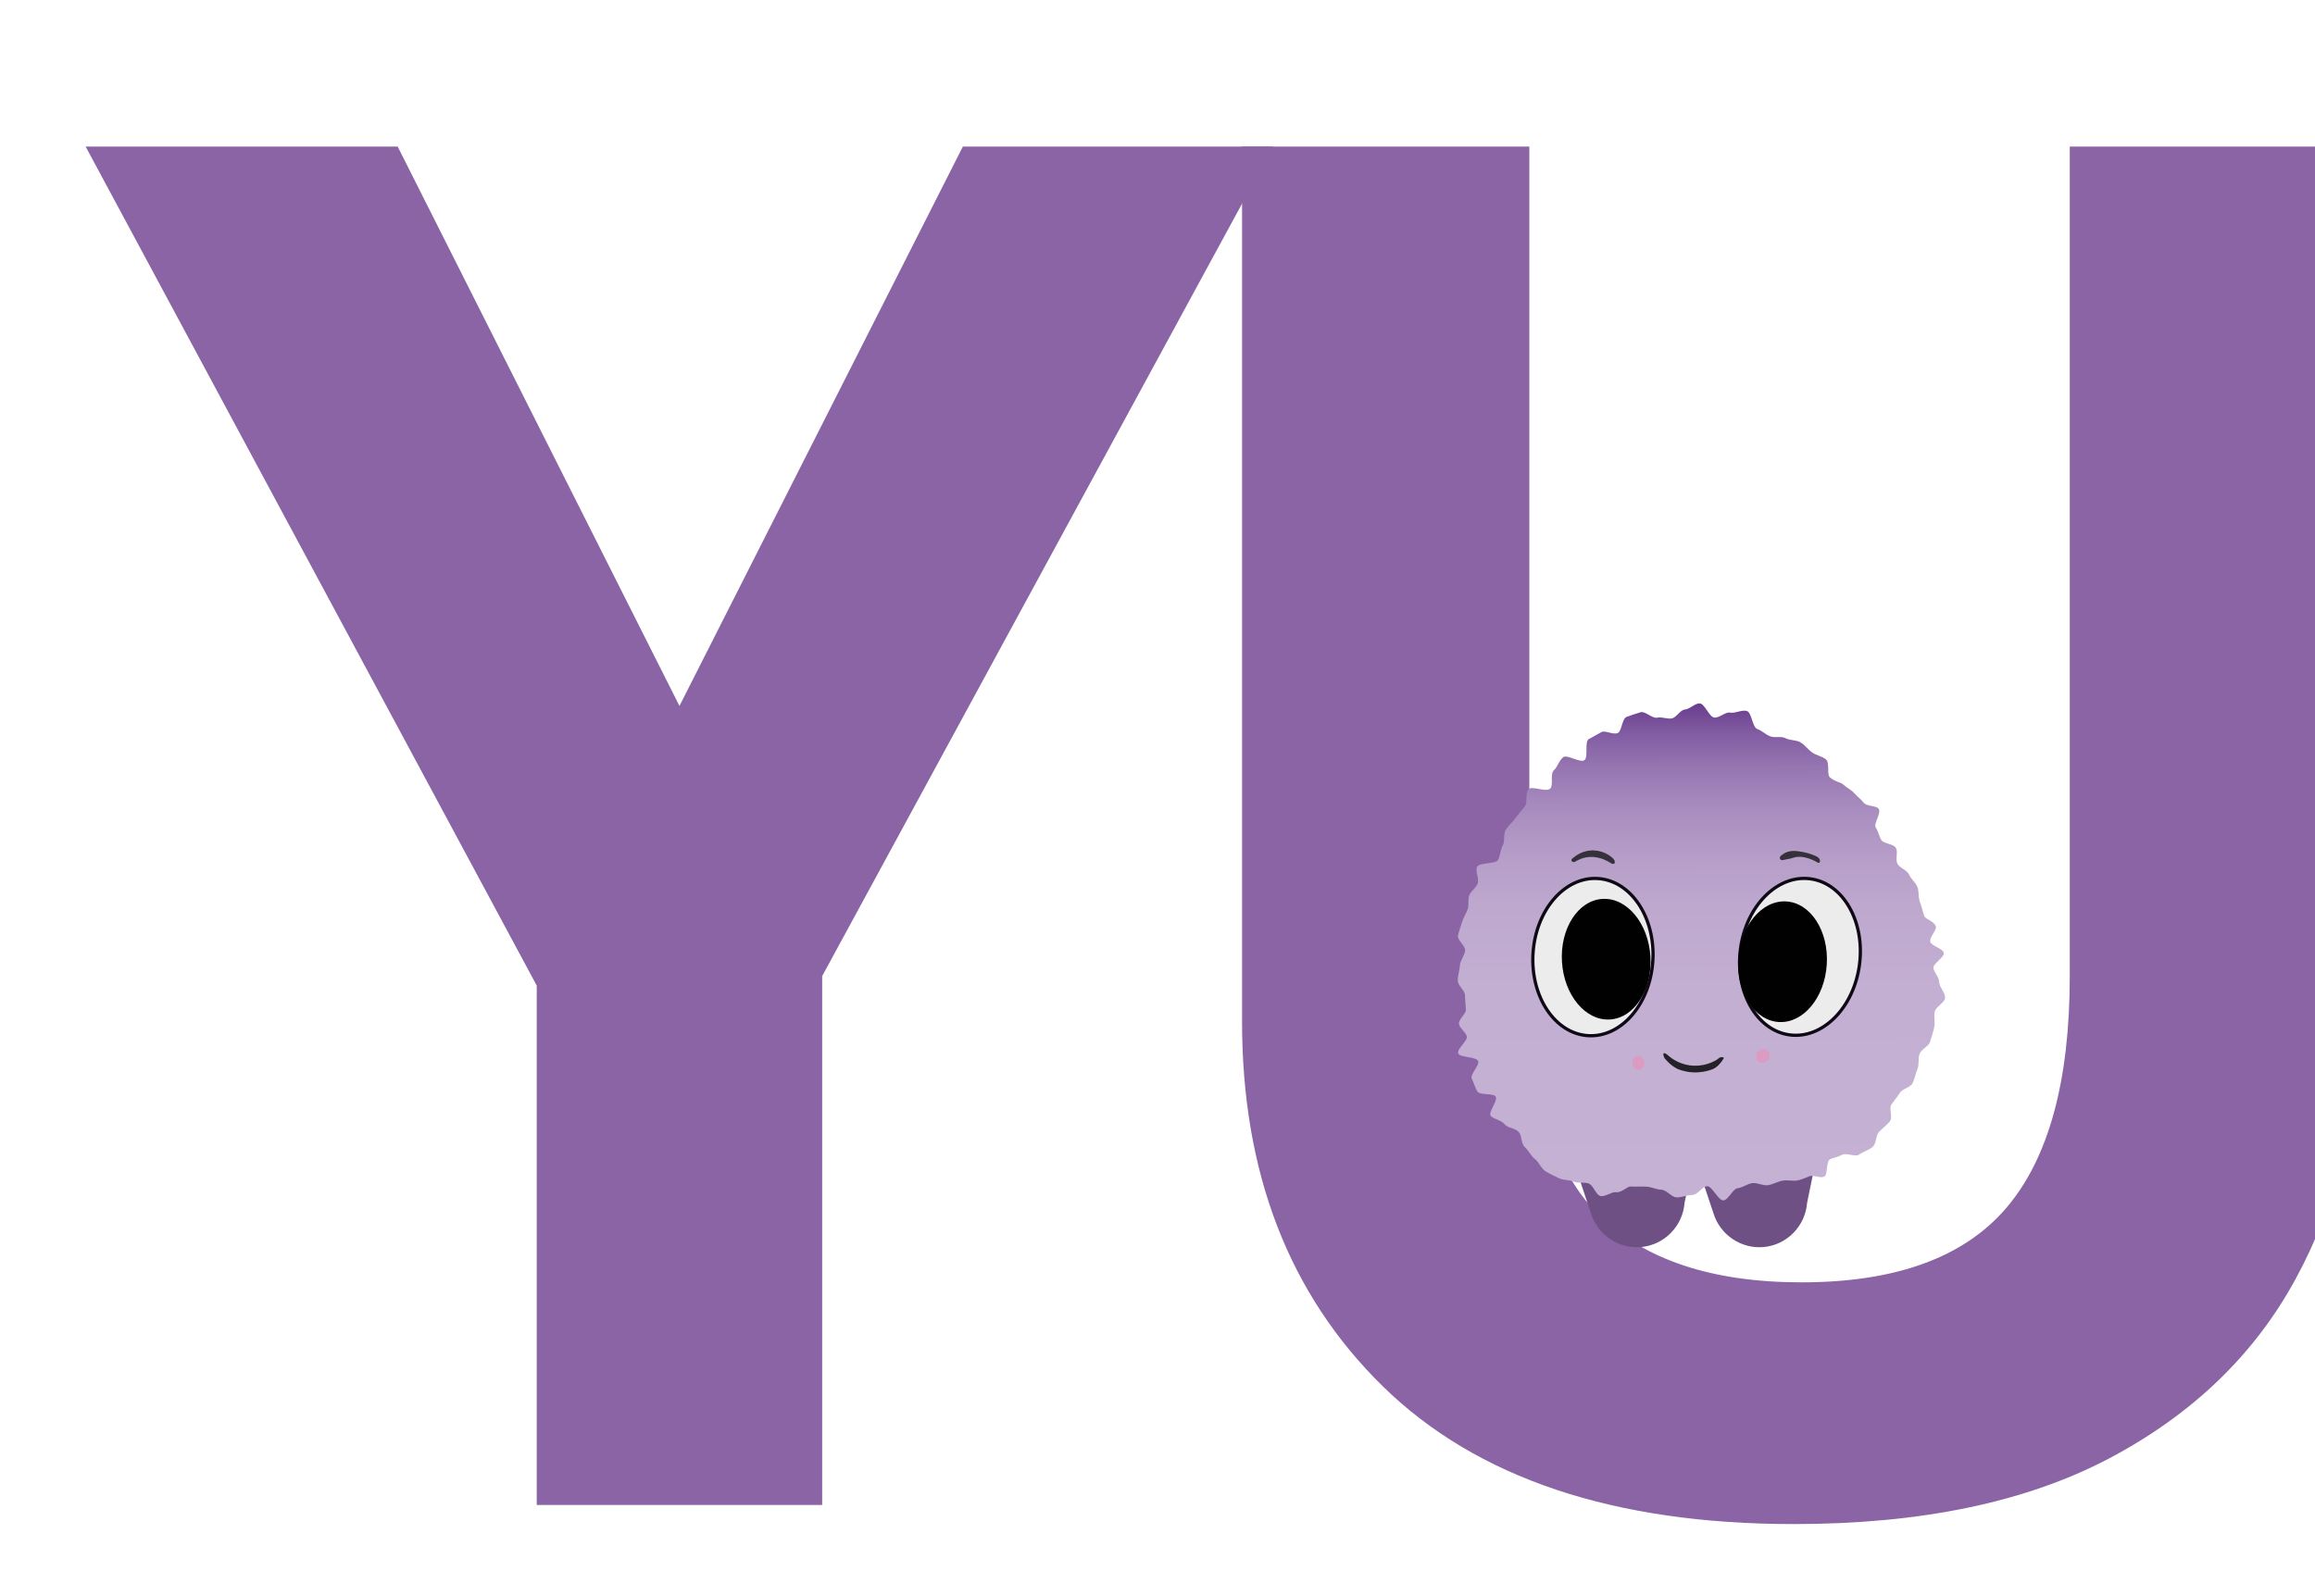
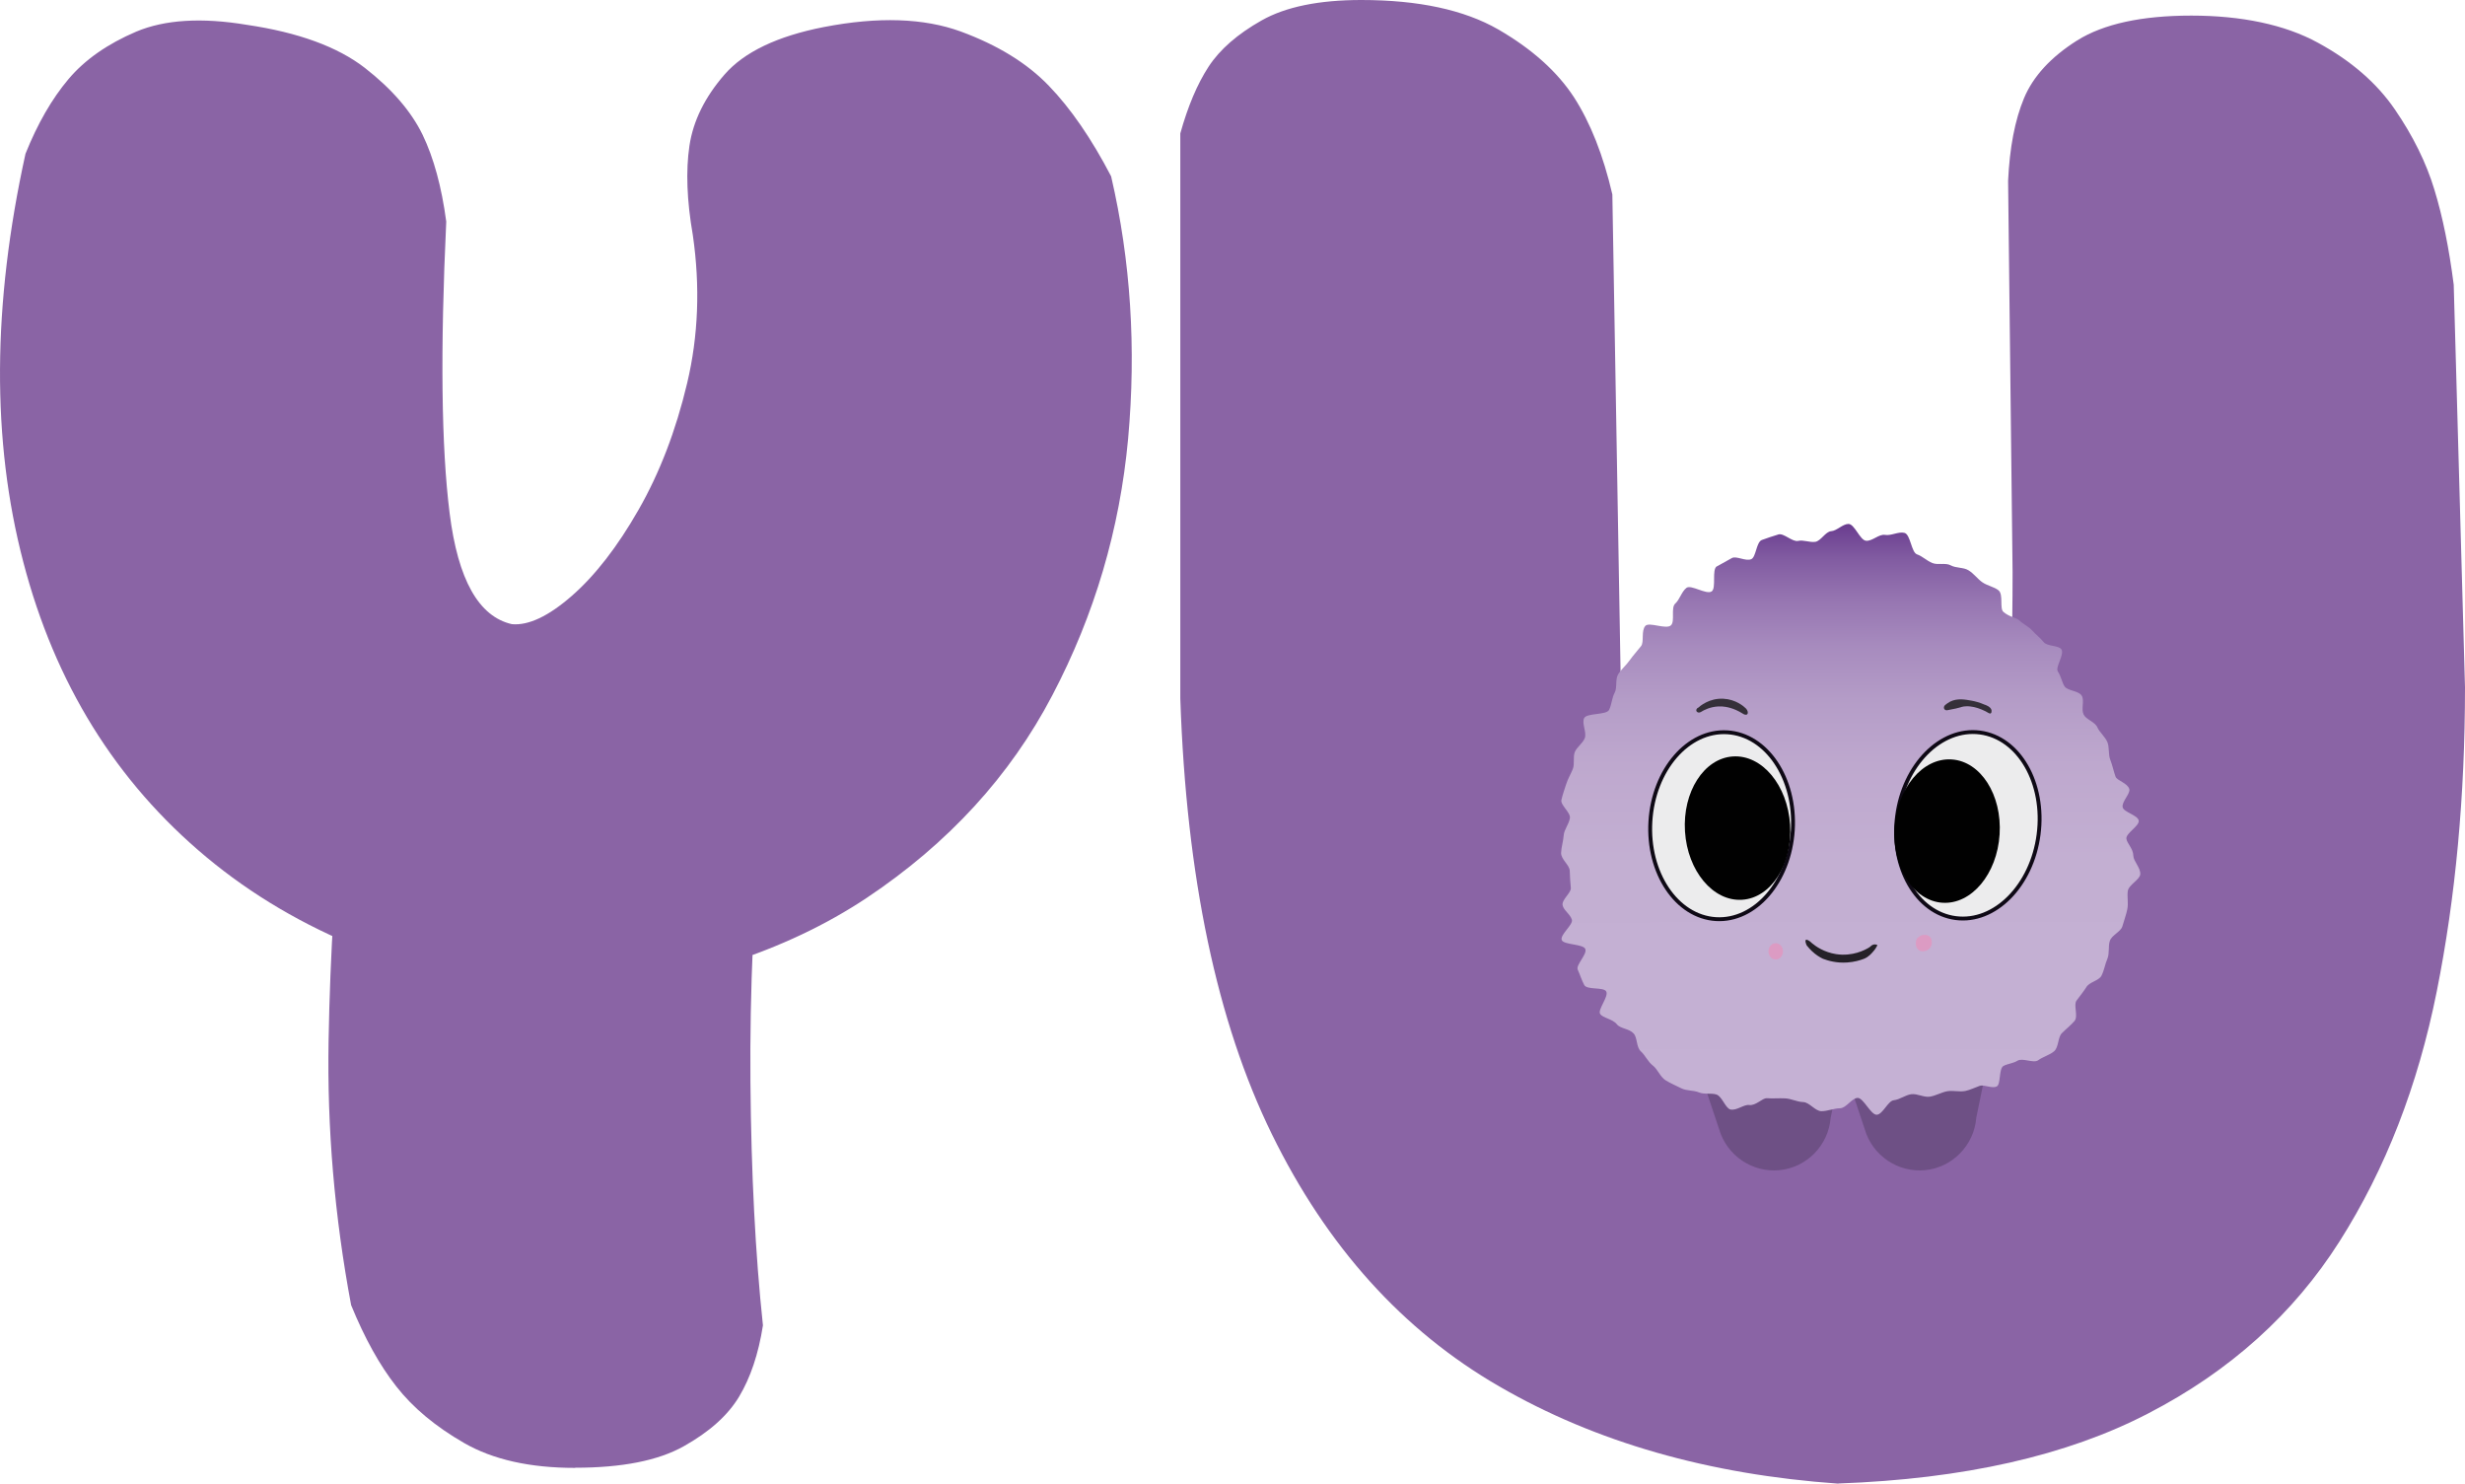
- <svg xmlns="http://www.w3.org/2000/svg" id="Camada_1" data-name="Camada 1" viewBox="0 0 178.17 122.83">
+ <svg xmlns="http://www.w3.org/2000/svg" id="Camada_1" data-name="Camada 1" viewBox="0 0 159.64 96.08">
  <defs>
-     <style>
-       .cls-1 {
-         fill: #010101;
-       }
- 
-       .cls-2 {
-         fill: url(#Gradiente_sem_nome_3);
-       }
- 
-       .cls-3 {
-         fill: #8a64a5;
-         font-family: SourGummy-Black, 'Sour Gummy';
-         font-size: 146.47px;
-         font-variation-settings: 'wdth' 100, 'wght' 900;
-         font-weight: 800;
-       }
- 
-       .cls-4 {
-         fill: #353039;
-       }
- 
-       .cls-5 {
-         fill: #dc9bc3;
-       }
- 
-       .cls-6 {
-         fill: #ececed;
-         stroke: #0e0915;
-         stroke-miterlimit: 10;
-         stroke-width: .25px;
-       }
- 
-       .cls-7 {
-         fill: #252128;
-       }
- 
-       .cls-8 {
-         fill: #6e5085;
-       }
-     </style>
-     <linearGradient id="Gradiente_sem_nome_3" data-name="Gradiente sem nome 3" x1="150.69" y1="99.85" x2="150.69" y2="60.88" gradientTransform="translate(-14.85 -5.47) rotate(-.05) scale(.97 .98) skewX(-.1)" gradientUnits="userSpaceOnUse">
+     <linearGradient id="Gradiente_sem_nome" data-name="Gradiente sem nome" x1="156.63" y1="-17.8" x2="156.63" y2="21.17" gradientTransform="translate(-32.07 54.73) rotate(-.05) scale(.97 -.98) skewX(.1)" gradientUnits="userSpaceOnUse">
      <stop offset="0" stop-color="#c5b1d4" />
      <stop offset=".43" stop-color="#c3afd2" />
      <stop offset=".59" stop-color="#bea8ce" />
      <stop offset=".7" stop-color="#b49cc7" />
      <stop offset=".79" stop-color="#a78bbe" />
      <stop offset=".87" stop-color="#9675b1" />
      <stop offset=".94" stop-color="#815ba1" />
      <stop offset="1" stop-color="#683b8e" />
      <stop offset="1" stop-color="#673a8e" />
    </linearGradient>
  </defs>
-   <text class="cls-3" transform="translate(6.59 115.86)">
-     <tspan x="0" y="0">Y</tspan>
-   </text>
-   <text class="cls-3" transform="translate(83.14 115.86)">
-     <tspan x="0" y="0">U</tspan>
-   </text>
-   <path class="cls-8" d="M120.97,88.99h9.42c-.25,1.2-.49,2.4-.74,3.61-.14,1.79-1.55,3.23-3.32,3.4-1.75.17-3.4-.94-3.9-2.64-.49-1.46-.97-2.91-1.46-4.37Z" />
-   <path class="cls-8" d="M130.4,88.99h9.42c-.25,1.2-.49,2.4-.74,3.61-.14,1.79-1.55,3.23-3.32,3.4-1.75.17-3.4-.94-3.9-2.64-.49-1.46-.97-2.91-1.46-4.37Z" />
-   <path class="cls-2" d="M122.28,56.89c-.35.21-.02,1.42-.34,1.63-.34.23-1.33-.46-1.63-.23-.32.25-.44.76-.72,1.01-.31.27-.01,1.15-.28,1.41-.3.3-1.41-.23-1.66.04-.29.32-.07,1.04-.28,1.31-.25.32-.51.6-.73.91-.23.33-.55.59-.75.91-.21.34-.05.87-.23,1.2s-.19.76-.36,1.11-1.46.19-1.62.54.19.94.04,1.3c-.14.34-.51.57-.64.89s0,.77-.13,1.1-.32.63-.43.98-.23.67-.31,1.03c-.07.33.61.81.55,1.17-.06.4-.37.73-.4,1.11-.03.41-.16.78-.17,1.15,0,.42.54.77.56,1.14.02.43.03.76.07,1.11.05.32-.61.77-.53,1.14.07.33.5.58.6.93.09.33-.77.96-.66,1.31.11.33,1.4.25,1.53.59.13.34-.63,1.03-.49,1.34.15.33.26.69.42.99.17.33,1.25.12,1.42.41.19.32-.57,1.19-.39,1.46.17.27.81.32,1.09.68.22.28.8.27,1.08.59.25.27.16.88.47,1.16.28.25.45.67.78.92.3.23.47.73.82.95.32.2.71.36,1.02.52.34.17.8.12,1.13.26.36.15.8.03,1.14.14.37.12.58.89.91.97.39.09.88-.34,1.21-.29.43.06.85-.45,1.14-.44.39.03.78-.01,1.19.01s.77.23,1.17.24.78.59,1.18.59.79-.18,1.2-.19c.4,0,.76-.65,1.14-.67s.86,1.12,1.25,1.09.72-.9,1.1-.94.75-.34,1.13-.39.82.22,1.2.16.75-.28,1.12-.35c.39-.07.81.06,1.18-.02.3-.06.59-.21.93-.33.29-.1.78.19,1.1.04.28-.13.13-1.16.44-1.33.28-.15.62-.16.91-.34.33-.2,1.05.19,1.34-.03.32-.23.75-.34,1.03-.58.3-.26.24-.91.5-1.17.28-.28.59-.52.82-.79.26-.31-.08-1.03.13-1.32.25-.34.45-.58.63-.86.19-.35.82-.42.99-.76.18-.36.23-.75.38-1.09.15-.37.04-.81.16-1.16.13-.38.71-.59.81-.94.11-.39.25-.75.32-1.11.08-.4-.02-.81.03-1.17.05-.41.79-.74.81-1.1.02-.42-.44-.84-.45-1.19-.01-.46-.42-.81-.45-1.11-.04-.35.86-.83.8-1.17-.06-.35-.97-.54-1.04-.86-.08-.36.51-.88.43-1.18-.11-.39-.8-.55-.89-.8-.13-.36-.2-.74-.34-1.09s-.05-.81-.19-1.15c-.15-.36-.5-.62-.65-.96-.16-.36-.73-.5-.89-.83-.17-.35.06-.88-.11-1.2-.19-.35-.94-.32-1.13-.63-.16-.25-.21-.62-.43-.96-.18-.27.45-1.12.23-1.43-.19-.27-.92-.18-1.15-.47-.21-.27-.5-.48-.74-.75-.23-.26-.57-.4-.83-.65-.18-.18-.66-.22-1.04-.56-.25-.23.02-1.12-.31-1.39-.28-.23-.72-.29-1.06-.53-.3-.21-.54-.56-.89-.77-.32-.2-.8-.13-1.15-.32-.33-.18-.82,0-1.19-.15s-.62-.43-.99-.56-.42-1.29-.81-1.39-.87.2-1.26.13-.83.42-1.23.38-.74-1.09-1.14-1.09c-.37,0-.76.45-1.12.47-.37.03-.67.64-1.03.69-.37.05-.76-.14-1.11-.06-.37.08-.93-.52-1.27-.42-.36.11-.76.24-1.08.36-.36.14-.37,1.1-.68,1.24-.36.16-.97-.23-1.26-.07-.37.2-.71.39-.97.54Z" />
+   <g style="isolation: isolate;">
+     <g style="isolation: isolate;">
+       <path d="M36.07,64.59c-9.28-1.17-16.84-4.2-22.7-9.08-5.86-4.88-9.81-11.25-11.86-19.11C-.55,28.54-.5,19.72,1.65,9.96c.78-1.95,1.71-3.56,2.78-4.83,1.07-1.27,2.54-2.29,4.39-3.08,1.85-.78,4.25-.93,7.18-.44,3.32.49,5.86,1.42,7.62,2.78,1.76,1.37,3,2.81,3.74,4.32.73,1.51,1.24,3.39,1.54,5.64-.39,8.3-.32,14.6.22,18.89.54,4.3,1.88,6.69,4.03,7.18,1.07.1,2.37-.51,3.88-1.83,1.51-1.32,2.95-3.17,4.32-5.57,1.37-2.39,2.42-5.13,3.15-8.2s.85-6.27.37-9.59c-.39-2.25-.46-4.17-.22-5.79.24-1.61,1-3.15,2.27-4.61,1.27-1.46,3.42-2.49,6.44-3.08,3.52-.68,6.47-.58,8.86.29,2.39.88,4.3,2.05,5.71,3.52,1.41,1.46,2.76,3.42,4.03,5.86,1.27,5.47,1.63,11.13,1.1,16.99-.54,5.86-2.17,11.4-4.91,16.62-2.73,5.22-6.74,9.59-12.01,13.11-5.27,3.51-11.96,5.66-20.07,6.44ZM37.24,95.06c-2.93,0-5.32-.54-7.18-1.61-1.86-1.07-3.32-2.29-4.39-3.66-1.08-1.37-2.05-3.12-2.93-5.27-1.08-5.76-1.56-11.47-1.46-17.14.1-5.66.44-11.13,1.03-16.41l27.1.73c-.59,6.35-.86,12.48-.81,18.38.05,5.91.32,11.16.81,15.75-.29,1.86-.81,3.39-1.54,4.61-.73,1.22-1.93,2.29-3.59,3.22-1.66.93-4,1.39-7.03,1.39Z" style="fill: #8a64a5;" />
+     </g>
+   </g>
+   <g style="isolation: isolate;">
+     <g style="isolation: isolate;">
+       <path d="M119.06,96.08c-8.4-.59-15.72-2.68-21.97-6.3-6.25-3.61-11.16-9.06-14.72-16.33-3.56-7.27-5.54-16.67-5.93-28.2V8.64c.49-1.76,1.1-3.2,1.83-4.32.73-1.12,1.88-2.12,3.44-3,1.56-.88,3.71-1.32,6.45-1.32,3.71,0,6.66.64,8.86,1.9,2.2,1.27,3.83,2.74,4.91,4.39,1.07,1.66,1.9,3.76,2.49,6.3l.59,34.27c.1,5.66.81,10.28,2.12,13.84,1.32,3.57,2.93,6.2,4.83,7.91,1.9,1.71,3.78,2.76,5.64,3.15,3.03-.49,5.47-1.88,7.32-4.17,1.85-2.29,3.22-5.88,4.1-10.77.88-4.88,1.32-11.47,1.32-19.77l-.29-25.34c.1-2.15.44-3.93,1.03-5.35.59-1.41,1.73-2.66,3.44-3.74,1.71-1.07,4.17-1.61,7.4-1.61s6.05.58,8.2,1.76c2.15,1.17,3.81,2.61,4.98,4.32,1.17,1.71,2.03,3.44,2.56,5.2.54,1.76.95,3.81,1.25,6.15l.73,26.07c0,7.03-.61,13.6-1.83,19.7-1.22,6.1-3.32,11.5-6.3,16.19-2.98,4.69-7.1,8.4-12.38,11.13-5.27,2.74-11.96,4.25-20.07,4.54Z" style="fill: #8a64a5;" />
+     </g>
+   </g>
+   <path d="M109.88,68.77h9.42c-.25,1.2-.49,2.4-.74,3.61-.14,1.79-1.55,3.23-3.32,3.4-1.75.17-3.4-.94-3.9-2.64-.49-1.46-.97-2.91-1.46-4.37Z" style="fill: #6e5085;" />
+   <path d="M119.31,68.77h9.42c-.25,1.2-.49,2.4-.74,3.61-.14,1.79-1.55,3.23-3.32,3.4-1.75.17-3.4-.94-3.9-2.64-.49-1.46-.97-2.91-1.46-4.37h0Z" style="fill: #6e5085;" />
+   <path d="M111.19,36.67c-.35.21-.02,1.42-.34,1.63-.34.23-1.33-.46-1.63-.23-.32.25-.44.76-.72,1.01-.31.27-.01,1.15-.28,1.41-.3.3-1.41-.23-1.66.04-.29.32-.07,1.04-.28,1.31-.25.32-.51.6-.73.91-.23.33-.55.59-.75.91-.21.34-.05.87-.23,1.2s-.19.76-.36,1.11-1.46.19-1.62.54.19.94.04,1.3c-.14.34-.51.57-.64.89s0,.77-.13,1.1-.32.63-.43.98-.23.67-.31,1.03c-.07.33.61.81.55,1.17-.06.4-.37.73-.4,1.11-.03.41-.16.78-.17,1.15,0,.42.54.77.56,1.14.02.43.03.76.07,1.11.05.32-.61.77-.53,1.14.07.33.5.58.6.93.09.33-.77.96-.66,1.31.11.33,1.4.25,1.53.59s-.63,1.03-.49,1.34c.15.33.26.69.42.99.17.33,1.25.12,1.42.41.19.32-.57,1.19-.39,1.46.17.27.81.32,1.09.68.22.28.8.27,1.08.59.25.27.16.88.47,1.16.28.25.45.67.78.92.3.23.47.73.82.95.32.2.71.36,1.02.52.34.17.8.12,1.13.26.36.15.8.03,1.14.14.37.12.58.89.91.97.39.09.88-.34,1.21-.29.43.06.85-.45,1.14-.44.39.03.78-.01,1.19.01s.77.23,1.17.24.78.59,1.18.59.79-.18,1.2-.19c.4,0,.76-.65,1.14-.67s.86,1.12,1.25,1.09.72-.9,1.1-.94.75-.34,1.13-.39.82.22,1.2.16.75-.28,1.12-.35c.39-.07.81.06,1.18-.02.3-.06.59-.21.93-.33.29-.1.78.19,1.1.04.28-.13.13-1.16.44-1.33.28-.15.62-.16.91-.34.33-.2,1.05.19,1.34-.03.32-.23.75-.34,1.03-.58.3-.26.24-.91.5-1.17.28-.28.59-.52.82-.79.26-.31-.08-1.03.13-1.32.25-.34.45-.58.63-.86.19-.35.82-.42.99-.76.18-.36.23-.75.38-1.09.15-.37.04-.81.16-1.16.13-.38.71-.59.81-.94.11-.39.25-.75.32-1.11.08-.4-.02-.81.03-1.17.05-.41.79-.74.81-1.1.02-.42-.44-.84-.45-1.19,0-.46-.42-.81-.45-1.11-.04-.35.86-.83.8-1.17-.06-.35-.97-.54-1.04-.86-.08-.36.51-.88.43-1.18-.11-.39-.8-.55-.89-.8-.13-.36-.2-.74-.34-1.09s-.05-.81-.19-1.15c-.15-.36-.5-.62-.65-.96-.16-.36-.73-.5-.89-.83-.17-.35.06-.88-.11-1.2-.19-.35-.94-.32-1.13-.63-.16-.25-.21-.62-.43-.96-.18-.27.45-1.12.23-1.43-.19-.27-.92-.18-1.15-.47-.21-.27-.5-.48-.74-.75-.23-.26-.57-.4-.83-.65-.18-.18-.66-.22-1.04-.56-.25-.23.02-1.12-.31-1.39-.28-.23-.72-.29-1.06-.53-.3-.21-.54-.56-.89-.77-.32-.2-.8-.13-1.15-.32-.33-.18-.82,0-1.19-.15s-.62-.43-.99-.56-.42-1.29-.81-1.39-.87.2-1.26.13-.83.42-1.23.38-.74-1.09-1.14-1.09c-.37,0-.76.45-1.12.47-.37.03-.67.64-1.03.69-.37.05-.76-.14-1.11-.06-.37.08-.93-.52-1.27-.42-.36.11-.76.24-1.08.36-.36.14-.37,1.1-.68,1.24-.36.16-.97-.23-1.26-.07-.37.2-.71.39-.97.54h0Z" style="fill: url(#Gradiente_sem_nome);" />
  <g>
-     <path class="cls-7" d="M128.12,81.49c-.1-.19-.13-.36-.08-.4.06-.05.23.04.41.22.23.19.77.58,1.56.7,1.06.16,1.86-.27,2.11-.42.03-.02.07-.05.1-.07.02-.02.12-.14.29-.14.08,0,.14.03.17.05-.06.12-.16.29-.32.46-.05.05-.23.29-.55.42-.26.1-.63.21-1.09.24-.7.05-1.25-.12-1.57-.24-.21-.1-.47-.26-.72-.5-.12-.11-.22-.23-.31-.34Z" />
-     <path class="cls-4" d="M121.06,66.05c-.1.05-.14.16-.1.23.04.08.17.12.28.05.22-.14.61-.33,1.11-.36.03,0,.13,0,.27,0,.26.02.74.09,1.33.46.11.08.24.1.29.05.07-.06.06-.24-.09-.39-.13-.13-.65-.58-1.45-.62-.91-.05-1.52.48-1.64.59Z" />
-     <path class="cls-4" d="M137.22,66.21c-.08.02-.16,0-.21-.07-.05-.08-.03-.19.05-.26.07-.06.18-.14.32-.22.48-.24.98-.14,1.42-.06.21.04.49.11.81.25.05.01.43.14.46.38,0,.06,0,.16-.06.19-.05.02-.11-.01-.16-.04-.09-.06-.23-.13-.42-.21-.13-.06-.32-.12-.55-.17-.12-.02-.26-.05-.45-.04-.23,0-.34.06-.66.14-.13.03-.32.07-.55.11Z" />
-     <ellipse class="cls-5" cx="126.09" cy="81.83" rx=".47" ry=".53" />
-     <path class="cls-5" d="M135.58,80.78c-.19.04-.35.23-.35.23h0c-.14.3-.06.61.14.75.2.13.46.03.48.02.04-.02.23-.1.31-.31.06-.14.04-.27.03-.33,0-.06-.02-.13-.07-.2-.1-.15-.32-.21-.54-.16Z" />
-     <ellipse class="cls-6" cx="138.54" cy="73.67" rx="6.06" ry="4.62" transform="translate(47.52 201.48) rotate(-82.55)" />
-     <ellipse class="cls-6" cx="122.59" cy="73.67" rx="6.06" ry="4.62" transform="translate(41.56 191.53) rotate(-86.49)" />
-     <ellipse class="cls-1" cx="123.62" cy="73.83" rx="3.41" ry="4.65" transform="translate(-4.44 8.01) rotate(-3.64)" />
-     <ellipse class="cls-1" cx="137.2" cy="74.04" rx="4.65" ry="3.41" transform="translate(54.59 206.26) rotate(-86.36)" />
+     <path d="M117.03,61.27c-.1-.19-.13-.36-.08-.4.06-.05.23.04.41.22.23.19.77.58,1.56.7,1.06.16,1.86-.27,2.11-.42.03-.02.07-.05.1-.07.02-.02.12-.14.29-.14.08,0,.14.03.17.05-.06.12-.16.29-.32.46-.05.05-.23.29-.55.42-.26.1-.63.21-1.09.24-.7.05-1.25-.12-1.57-.24-.21-.1-.47-.26-.72-.5-.12-.11-.22-.23-.31-.34v.02Z" style="fill: #252128;" />
+     <path d="M109.97,45.83c-.1.05-.14.16-.1.23.04.08.17.12.28.05.22-.14.61-.33,1.11-.36h.27c.26.02.74.09,1.33.46.11.08.24.1.29.05.07-.06.06-.24-.09-.39-.13-.13-.65-.58-1.45-.62-.91-.05-1.52.48-1.64.59h0Z" style="fill: #353039;" />
+     <path d="M126.13,45.99c-.08.02-.16,0-.21-.07-.05-.08-.03-.19.05-.26.07-.06.18-.14.32-.22.48-.24.98-.14,1.42-.06.21.04.49.11.81.25.05.01.43.14.46.38,0,.06,0,.16-.06.19-.05.02-.11-.01-.16-.04-.09-.06-.23-.13-.42-.21-.13-.06-.32-.12-.55-.17-.12-.02-.26-.05-.45-.04-.23,0-.34.06-.66.14-.13.03-.32.07-.55.11Z" style="fill: #353039;" />
+     <ellipse cx="115" cy="61.61" rx=".47" ry=".53" style="fill: #dc9bc3;" />
+     <path d="M124.49,60.56c-.19.04-.35.23-.35.23h0c-.14.3-.06.61.14.75.2.13.46.03.48.02.04-.02.23-.1.31-.31.06-.14.04-.27.03-.33,0-.06-.02-.13-.07-.2-.1-.15-.32-.21-.54-.16h0Z" style="fill: #dc9bc3;" />
+     <ellipse cx="127.44" cy="53.45" rx="6.06" ry="4.62" transform="translate(57.92 172.88) rotate(-82.55)" style="fill: #ececed; stroke: #0e0915; stroke-miterlimit: 10; stroke-width: .25px;" />
+     <ellipse cx="111.5" cy="53.46" rx="6.06" ry="4.62" transform="translate(51.31 161.49) rotate(-86.49)" style="fill: #ececed; stroke: #0e0915; stroke-miterlimit: 10; stroke-width: .25px;" />
+     <ellipse cx="112.53" cy="53.63" rx="3.41" ry="4.65" transform="translate(-3.18 7.25) rotate(-3.64)" style="fill: #010101;" />
+     <ellipse cx="126.1" cy="53.82" rx="4.65" ry="3.41" transform="translate(64.38 176.25) rotate(-86.36)" style="fill: #010101;" />
  </g>
</svg>
